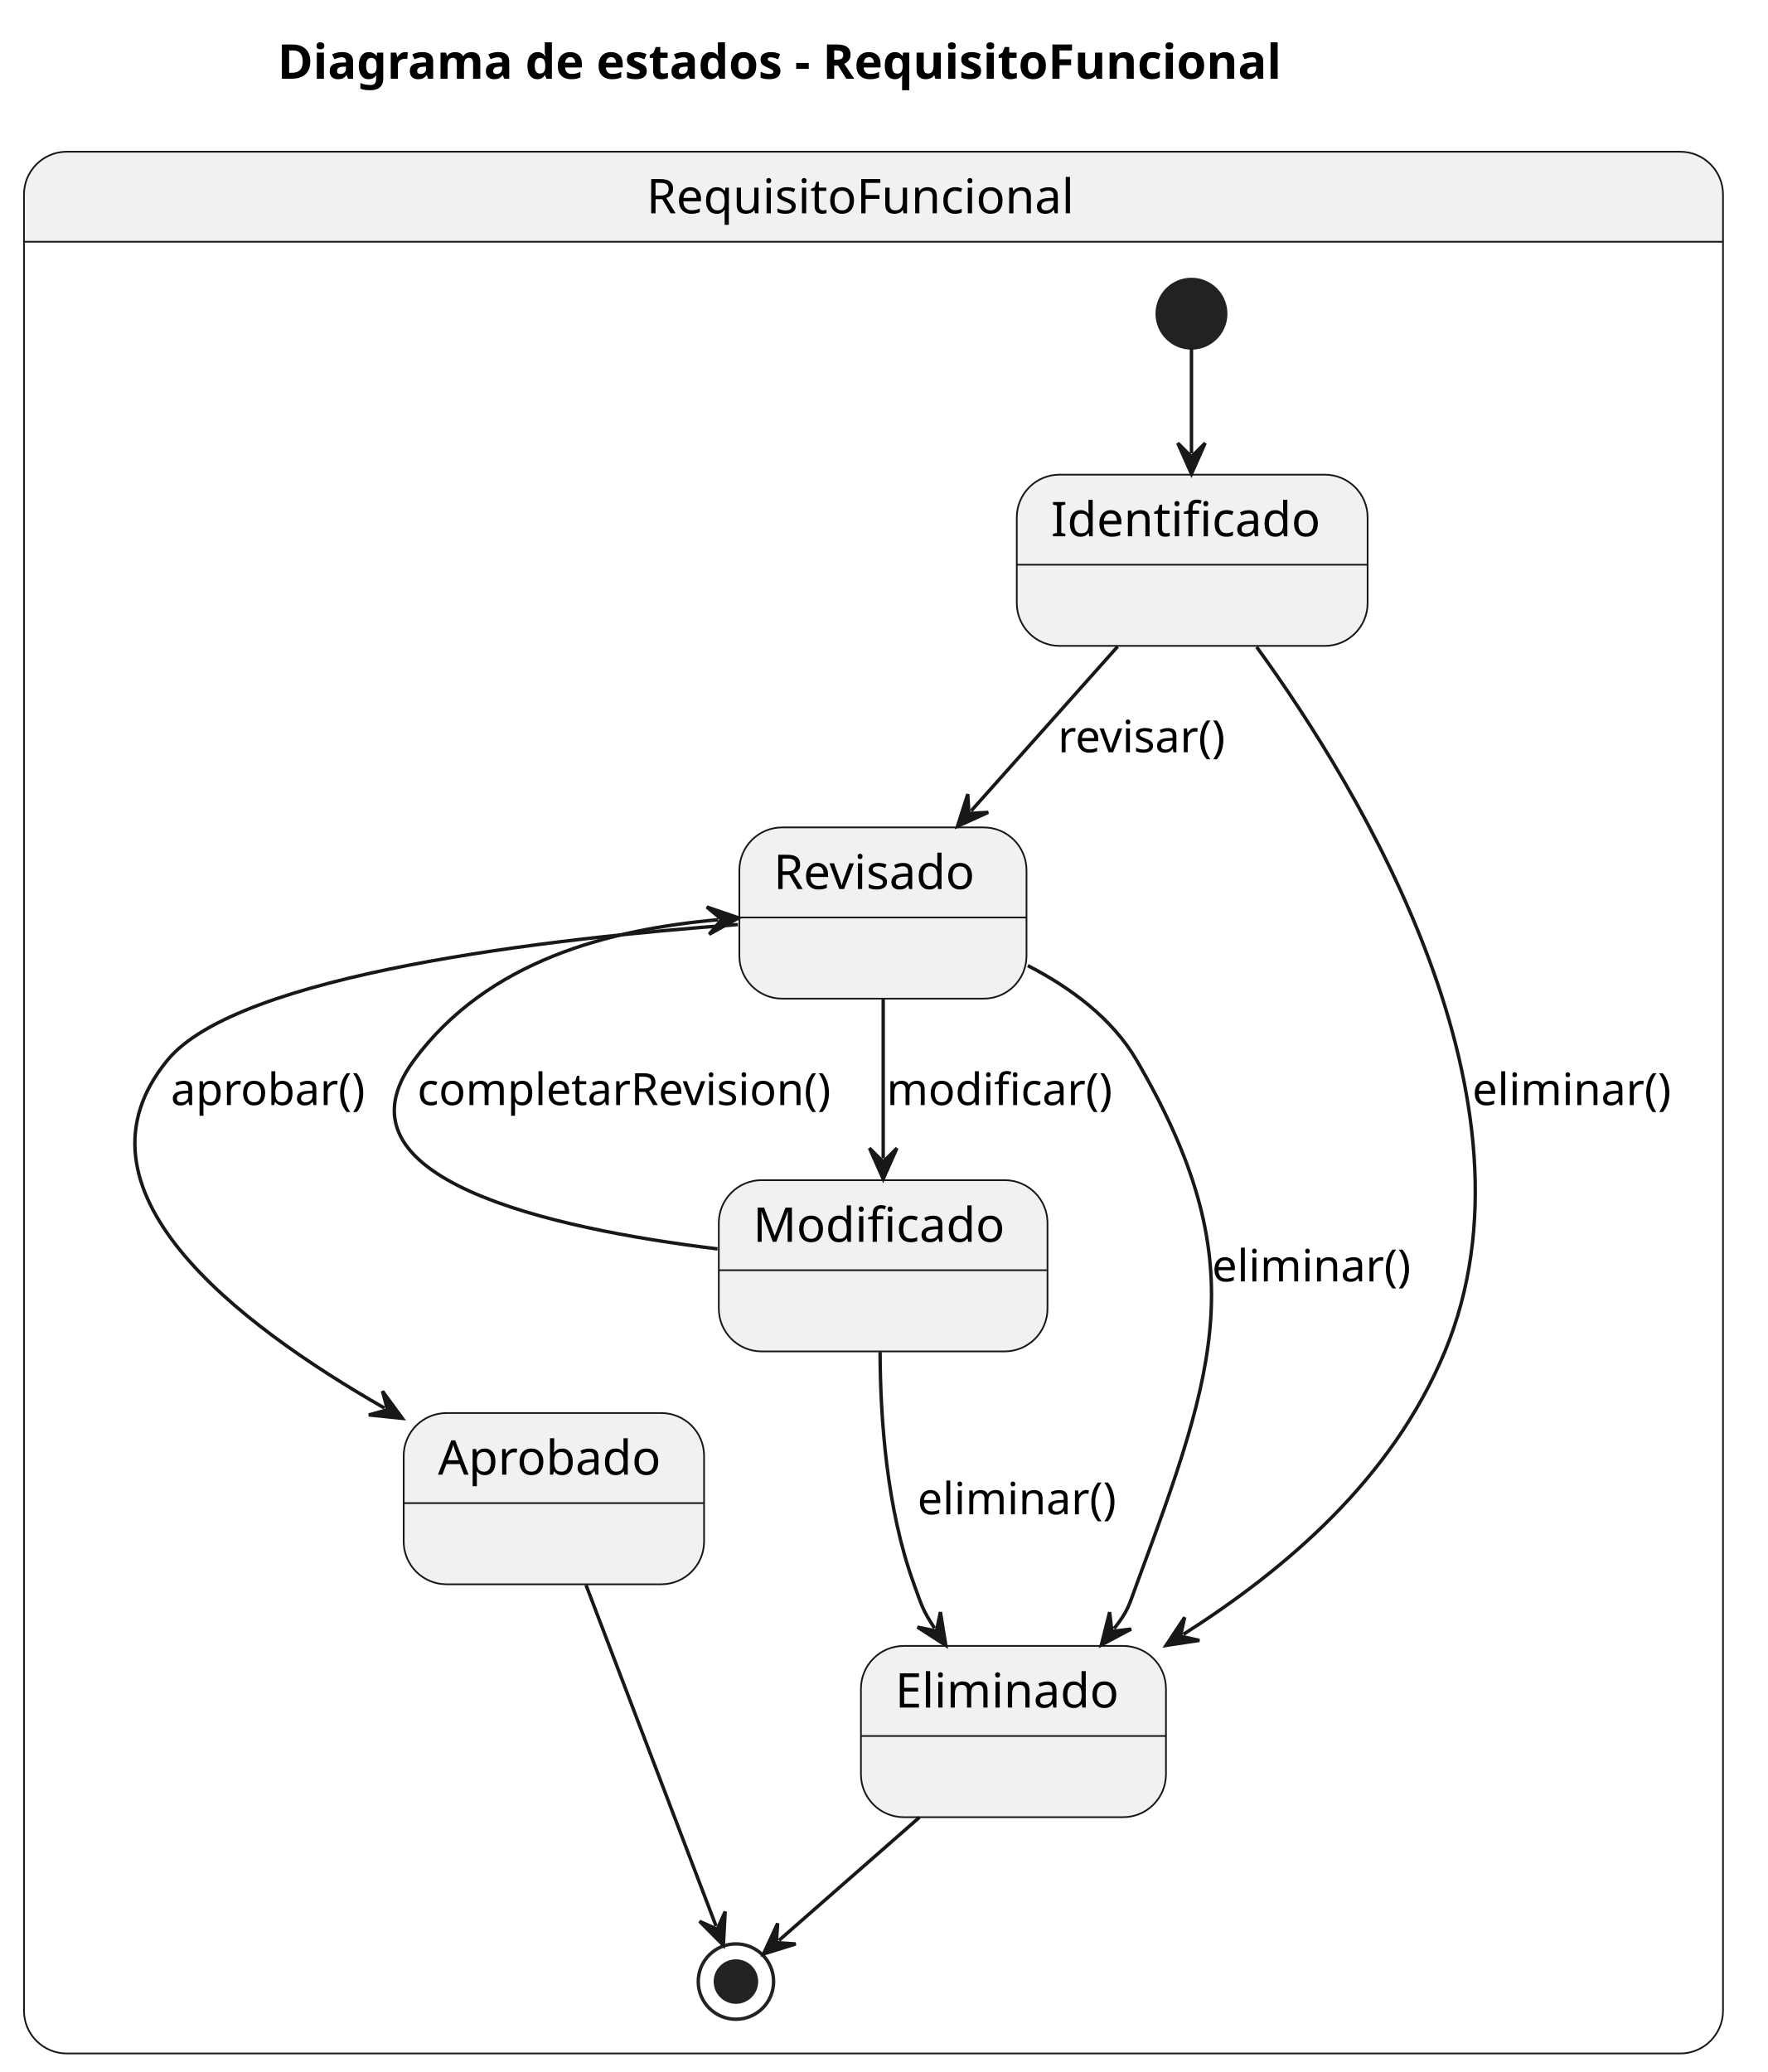
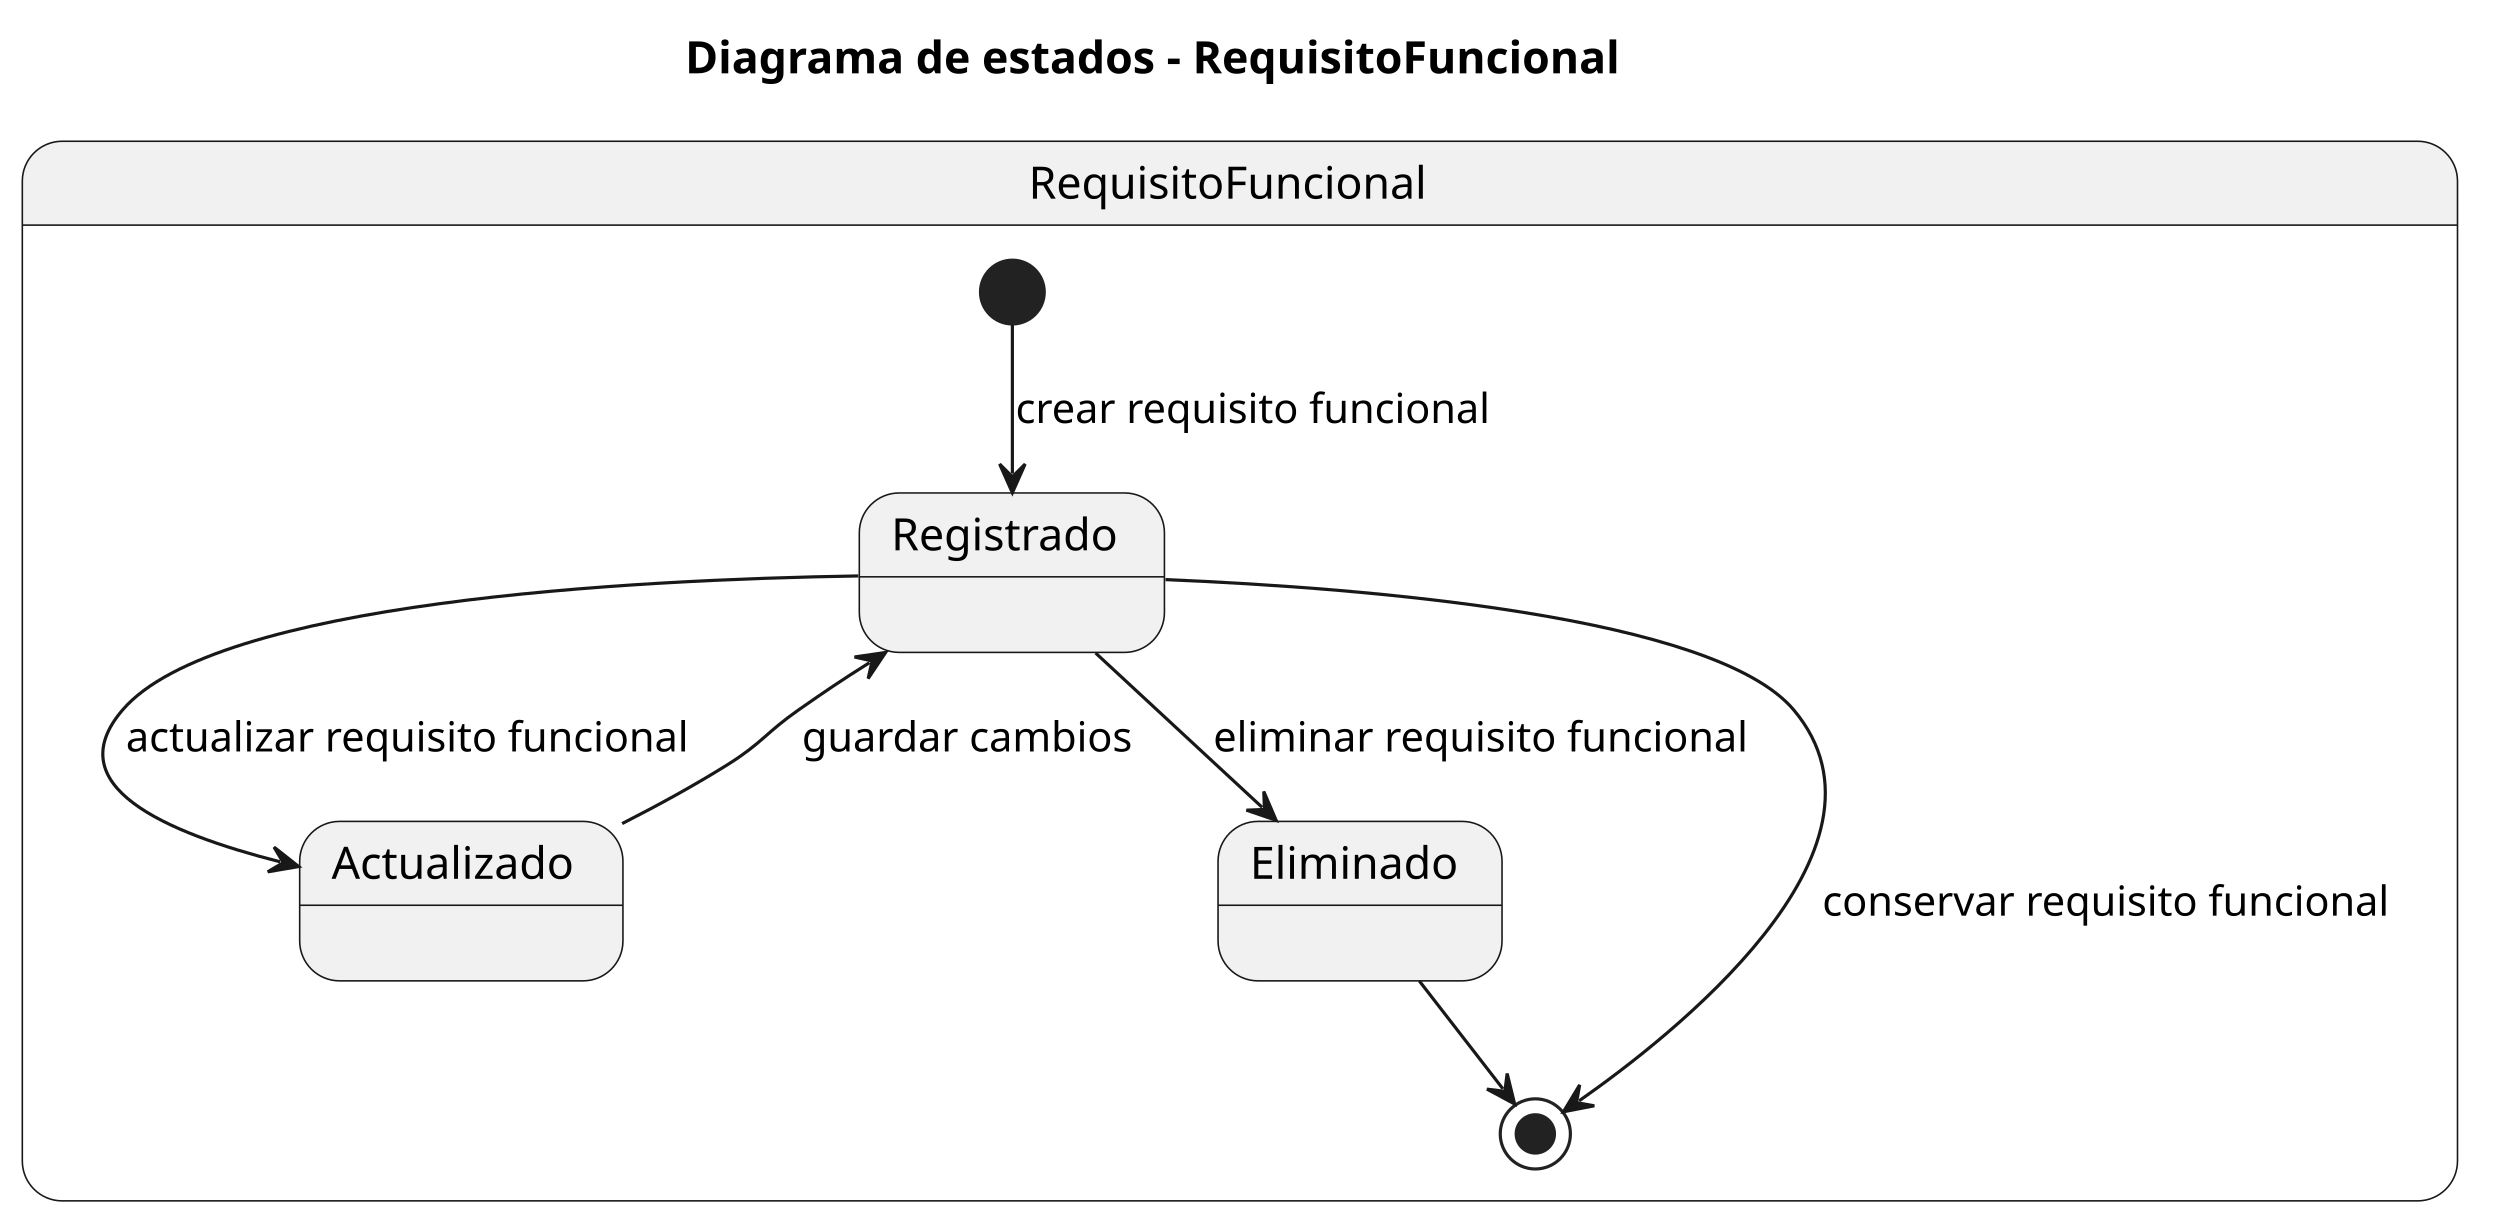
- <svg xmlns="http://www.w3.org/2000/svg" contentStyleType="text/css" data-diagram-type="STATE" height="605px" preserveAspectRatio="none" style="width:516px;height:605px;background:#FFFFFF;" version="1.1" viewBox="0 0 516 605" width="516px" zoomAndPan="magnify">
+ <svg xmlns="http://www.w3.org/2000/svg" contentStyleType="text/css" data-diagram-type="STATE" height="382px" preserveAspectRatio="none" style="width:784px;height:382px;background:#FFFFFF;" version="1.1" viewBox="0 0 784 382" width="784px" zoomAndPan="magnify">
  <defs />
  <g>
    <g class="title" data-source-line="1">
-       <text fill="#000000" font-family="sans-serif" font-size="14" font-weight="bold" lengthAdjust="spacing" textLength="333.97" x="81.041" y="22.995">Diagrama de estados - RequisitoFuncional</text>
+       <text fill="#000000" font-family="sans-serif" font-size="14" font-weight="bold" lengthAdjust="spacing" textLength="333.97" x="214.851" y="22.995">Diagrama de estados - RequisitoFuncional</text>
    </g>
-     <path d="M19.5,44.297 L490.551,44.297 A12.5,12.5 0 0 1 503.051,56.797 L503.051,70.594 L7,70.594 L7,56.797 A12.5,12.5 0 0 1 19.5,44.297" fill="#F1F1F1" />
-     <rect fill="none" height="555.297" rx="12.5" ry="12.5" style="stroke:#181818;stroke-width:0.5;" width="496.051" x="7" y="44.297" />
-     <line style="stroke:#181818;stroke-width:0.5;" x1="7" x2="503.051" y1="70.594" y2="70.594" />
-     <text fill="#000000" font-family="sans-serif" font-size="14" lengthAdjust="spacing" textLength="132.522" x="188.765" y="62.292">RequisitoFuncional</text>
-     <ellipse cx="347.86" cy="91.594" fill="#222222" rx="10" ry="10" style="stroke:#222222;stroke-width:1;" />
-     <g id="RequisitoFuncional.Identificado">
-       <rect fill="#F1F1F1" height="50" rx="12.5" ry="12.5" style="stroke:#181818;stroke-width:0.5;" width="102.428" x="296.86" y="138.594" />
-       <line style="stroke:#181818;stroke-width:0.5;" x1="296.86" x2="399.288" y1="164.891" y2="164.891" />
-       <text fill="#000000" font-family="sans-serif" font-size="14" lengthAdjust="spacing" textLength="82.428" x="306.86" y="156.589">Identificado</text>
+     <path d="M19.5,44.297 L758.172,44.297 A12.5,12.5 0 0 1 770.672,56.797 L770.672,70.594 L7,70.594 L7,56.797 A12.5,12.5 0 0 1 19.5,44.297" fill="#F1F1F1" />
+     <rect fill="none" height="332.297" rx="12.5" ry="12.5" style="stroke:#181818;stroke-width:0.5;" width="763.672" x="7" y="44.297" />
+     <line style="stroke:#181818;stroke-width:0.5;" x1="7" x2="770.672" y1="70.594" y2="70.594" />
+     <text fill="#000000" font-family="sans-serif" font-size="14" lengthAdjust="spacing" textLength="132.522" x="322.575" y="62.292">RequisitoFuncional</text>
+     <g class="start_entity" data-qualified-name="RequisitoFuncional..start.RequisitoFuncional" data-source-line="4" id="ent0002">
+       <ellipse cx="317.48" cy="91.594" fill="#222222" rx="10" ry="10" style="stroke:#222222;stroke-width:1;" />
    </g>
-     <g id="RequisitoFuncional.Revisado">
-       <rect fill="#F1F1F1" height="50" rx="12.5" ry="12.5" style="stroke:#181818;stroke-width:0.5;" width="83.841" x="215.86" y="241.594" />
-       <line style="stroke:#181818;stroke-width:0.5;" x1="215.86" x2="299.701" y1="267.891" y2="267.891" />
-       <text fill="#000000" font-family="sans-serif" font-size="14" lengthAdjust="spacing" textLength="63.841" x="225.86" y="259.589">Revisado</text>
+     <g class="entity" data-qualified-name="RequisitoFuncional.Registrado" id="ent0003">
+       <rect fill="#F1F1F1" height="50" rx="12.5" ry="12.5" style="stroke:#181818;stroke-width:0.5;" width="95.688" x="269.48" y="154.594" />
+       <line style="stroke:#181818;stroke-width:0.5;" x1="269.48" x2="365.168" y1="180.891" y2="180.891" />
+       <text fill="#000000" font-family="sans-serif" font-size="14" lengthAdjust="spacing" textLength="75.688" x="279.48" y="172.589">Registrado</text>
    </g>
-     <g id="RequisitoFuncional.Modificado">
-       <rect fill="#F1F1F1" height="50" rx="12.5" ry="12.5" style="stroke:#181818;stroke-width:0.5;" width="95.968" x="209.86" y="344.594" />
-       <line style="stroke:#181818;stroke-width:0.5;" x1="209.86" x2="305.828" y1="370.891" y2="370.891" />
-       <text fill="#000000" font-family="sans-serif" font-size="14" lengthAdjust="spacing" textLength="75.968" x="219.86" y="362.589">Modificado</text>
+     <g class="entity" data-qualified-name="RequisitoFuncional.Actualizado" id="ent0005">
+       <rect fill="#F1F1F1" height="50" rx="12.5" ry="12.5" style="stroke:#181818;stroke-width:0.5;" width="101.375" x="93.98" y="257.594" />
+       <line style="stroke:#181818;stroke-width:0.5;" x1="93.98" x2="195.355" y1="283.891" y2="283.891" />
+       <text fill="#000000" font-family="sans-serif" font-size="14" lengthAdjust="spacing" textLength="81.375" x="103.98" y="275.589">Actualizado</text>
    </g>
-     <g id="RequisitoFuncional.Aprobado">
-       <rect fill="#F1F1F1" height="50" rx="12.5" ry="12.5" style="stroke:#181818;stroke-width:0.5;" width="87.703" x="117.86" y="412.594" />
-       <line style="stroke:#181818;stroke-width:0.5;" x1="117.86" x2="205.563" y1="438.891" y2="438.891" />
-       <text fill="#000000" font-family="sans-serif" font-size="14" lengthAdjust="spacing" textLength="67.703" x="127.86" y="430.589">Aprobado</text>
+     <g class="entity" data-qualified-name="RequisitoFuncional.Eliminado" id="ent0008">
+       <rect fill="#F1F1F1" height="50" rx="12.5" ry="12.5" style="stroke:#181818;stroke-width:0.5;" width="89.057" x="381.98" y="257.594" />
+       <line style="stroke:#181818;stroke-width:0.5;" x1="381.98" x2="471.037" y1="283.891" y2="283.891" />
+       <text fill="#000000" font-family="sans-serif" font-size="14" lengthAdjust="spacing" textLength="69.057" x="391.98" y="275.589">Eliminado</text>
    </g>
-     <g id="RequisitoFuncional.Eliminado">
-       <rect fill="#F1F1F1" height="50" rx="12.5" ry="12.5" style="stroke:#181818;stroke-width:0.5;" width="89.057" x="251.36" y="480.594" />
-       <line style="stroke:#181818;stroke-width:0.5;" x1="251.36" x2="340.417" y1="506.891" y2="506.891" />
-       <text fill="#000000" font-family="sans-serif" font-size="14" lengthAdjust="spacing" textLength="69.057" x="261.36" y="498.589">Eliminado</text>
+     <g class="end_entity" data-qualified-name="RequisitoFuncional..end.RequisitoFuncional" data-source-line="11" id="ent0010">
+       <ellipse cx="481.48" cy="355.594" fill="none" rx="11" ry="11" style="stroke:#222222;stroke-width:1;" />
+       <ellipse cx="481.48" cy="355.594" fill="#222222" rx="6" ry="6" style="stroke:#222222;stroke-width:1;" />
    </g>
-     <ellipse cx="214.86" cy="578.594" fill="none" rx="11" ry="11" style="stroke:#222222;stroke-width:1;" />
-     <ellipse cx="214.86" cy="578.594" fill="#222222" rx="6" ry="6" style="stroke:#222222;stroke-width:1;" />
-     <g class="link" data-entity-1=".start.RequisitoFuncional" data-entity-2="Identificado" data-source-line="5" data-uid="lnk4" id="link_.start.RequisitoFuncional_Identificado">
-       <path d="M347.86,101.744 C347.86,111.014 347.86,119.734 347.86,132.374" fill="none" id="*start*RequisitoFuncional-to-Identificado" style="stroke:#181818;stroke-width:1;" />
-       <polygon fill="#181818" points="347.86,138.374,351.86,129.374,347.86,133.374,343.86,129.374,347.86,138.374" style="stroke:#181818;stroke-width:1;" />
+     <g class="link" data-entity-1="ent0002" data-entity-2="ent0003" data-link-type="dependency" data-source-line="4" id="lnk4">
+       <path d="M317.48,101.794 C317.48,114.274 317.48,131.014 317.48,148.524" fill="none" id="*start*RequisitoFuncional-to-Registrado" style="stroke:#181818;stroke-width:1;" />
+       <polygon fill="#181818" points="317.48,154.524,321.48,145.524,317.48,149.524,313.48,145.524,317.48,154.524" style="stroke:#181818;stroke-width:1;" />
+       <text fill="#000000" font-family="sans-serif" font-size="13" lengthAdjust="spacing" textLength="158.533" x="318.48" y="132.661">crear requisito funcional</text>
    </g>
-     <g class="link" data-entity-1="Identificado" data-entity-2="Revisado" data-source-line="6" data-uid="lnk6" id="link_Identificado_Revisado">
-       <path d="M326.3,188.784 C312.16,204.664 297.711,220.863 283.541,236.773" fill="none" id="Identificado-to-Revisado" style="stroke:#181818;stroke-width:1;" />
-       <polygon fill="#181818" points="279.55,241.254,288.523,237.193,282.875,237.52,282.549,231.873,279.55,241.254" style="stroke:#181818;stroke-width:1;" />
-       <text fill="#000000" font-family="sans-serif" font-size="13" lengthAdjust="spacing" textLength="54.876" x="308.86" y="219.661">revisar()</text>
+     <g class="link" data-entity-1="ent0003" data-entity-2="ent0005" data-link-type="dependency" data-source-line="6" id="lnk6">
+       <path d="M269.19,180.614 C197.37,181.774 67.68,188.674 38.48,222.594 C18,246.374 51.456,260.98 87.856,270.27" fill="none" id="Registrado-to-Actualizado" style="stroke:#181818;stroke-width:1;" />
+       <polygon fill="#181818" points="93.67,271.754,85.939,265.652,88.825,270.517,83.96,273.404,93.67,271.754" style="stroke:#181818;stroke-width:1;" />
+       <text fill="#000000" font-family="sans-serif" font-size="13" lengthAdjust="spacing" textLength="188.506" x="39.48" y="235.661">actualizar requisito funcional</text>
    </g>
-     <g class="link" data-entity-1="Revisado" data-entity-2="Modificado" data-source-line="7" data-uid="lnk8" id="link_Revisado_Modificado">
-       <path d="M257.86,291.784 C257.86,307.664 257.86,322.344 257.86,338.254" fill="none" id="Revisado-to-Modificado" style="stroke:#181818;stroke-width:1;" />
-       <polygon fill="#181818" points="257.86,344.254,261.86,335.254,257.86,339.254,253.86,335.254,257.86,344.254" style="stroke:#181818;stroke-width:1;" />
-       <text fill="#000000" font-family="sans-serif" font-size="13" lengthAdjust="spacing" textLength="71.272" x="258.86" y="322.661">modificar()</text>
+     <g class="link" data-entity-1="ent0005" data-entity-2="ent0003" data-link-type="dependency" data-source-line="7" id="lnk7">
+       <path d="M195.1,258.274 C206.32,252.564 217.98,246.184 228.48,239.594 C238.94,233.024 240.34,229.664 250.48,222.594 C259.15,216.544 263.585,213.534 272.655,207.814" fill="none" id="Actualizado-to-Registrado" style="stroke:#181818;stroke-width:1;" />
+       <polygon fill="#181818" points="277.73,204.614,267.984,206.031,273.501,207.281,272.251,212.798,277.73,204.614" style="stroke:#181818;stroke-width:1;" />
+       <text fill="#000000" font-family="sans-serif" font-size="13" lengthAdjust="spacing" textLength="109.865" x="251.48" y="235.661">guardar cambios</text>
    </g>
-     <g class="link" data-entity-1="Modificado" data-entity-2="Revisado" data-source-line="8" data-uid="lnk9" id="link_Modificado_Revisado">
-       <path d="M209.49,364.664 C160.49,358.704 95.3,344.164 120.86,309.594 C142.45,280.384 178.004,271.366 209.694,268.546" fill="none" id="Modificado-to-Revisado" style="stroke:#181818;stroke-width:1;" />
-       <polygon fill="#181818" points="215.67,268.014,206.351,264.827,210.69,268.457,207.06,272.796,215.67,268.014" style="stroke:#181818;stroke-width:1;" />
-       <text fill="#000000" font-family="sans-serif" font-size="13" lengthAdjust="spacing" textLength="131.092" x="121.86" y="322.661">completarRevision()</text>
+     <g class="link" data-entity-1="ent0003" data-entity-2="ent0008" data-link-type="dependency" data-source-line="9" id="lnk9">
+       <path d="M343.58,204.784 C360.72,220.664 378.64,237.264 395.8,253.174" fill="none" id="Registrado-to-Eliminado" style="stroke:#181818;stroke-width:1;" />
+       <polygon fill="#181818" points="400.2,257.254,396.32,248.202,396.533,253.854,390.881,254.068,400.2,257.254" style="stroke:#181818;stroke-width:1;" />
+       <text fill="#000000" font-family="sans-serif" font-size="13" lengthAdjust="spacing" textLength="177.779" x="380.48" y="235.661">eliminar requisito funcional</text>
    </g>
-     <g class="link" data-entity-1="Revisado" data-entity-2="Aprobado" data-source-line="9" data-uid="lnk11" id="link_Revisado_Aprobado">
-       <path d="M215.43,269.954 C160.54,273.994 69.49,284.394 48.86,309.594 C18,347.264 68.655,386.149 112.275,411.159" fill="none" id="Revisado-to-Aprobado" style="stroke:#181818;stroke-width:1;" />
-       <polygon fill="#181818" points="117.48,414.144,111.662,406.197,113.142,411.657,107.683,413.137,117.48,414.144" style="stroke:#181818;stroke-width:1;" />
-       <text fill="#000000" font-family="sans-serif" font-size="13" lengthAdjust="spacing" textLength="61.223" x="49.86" y="322.661">aprobar()</text>
+     <g class="link" data-entity-1="ent0003" data-entity-2="ent0010" data-link-type="dependency" data-source-line="11" id="lnk11">
+       <path d="M365.5,181.764 C429.55,184.444 537.79,193.314 562.48,222.594 C599.57,266.584 522.958,325.826 495.218,345.216" fill="none" id="Registrado-to-*end*RequisitoFuncional" style="stroke:#181818;stroke-width:1;" />
+       <polygon fill="#181818" points="490.3,348.654,499.968,346.776,494.398,345.789,495.385,340.219,490.3,348.654" style="stroke:#181818;stroke-width:1;" />
+       <text fill="#000000" font-family="sans-serif" font-size="13" lengthAdjust="spacing" textLength="189.192" x="571.48" y="287.161">conservar requisito funcional</text>
    </g>
-     <g class="link" data-entity-1="Identificado" data-entity-2="Eliminado" data-source-line="10" data-uid="lnk13" id="link_Identificado_Eliminado">
-       <path d="M366.89,188.894 C397.69,231.374 452.12,321.544 421.86,394.594 C406.3,432.154 375.138,458.307 345.498,477.217" fill="none" id="Identificado-to-Eliminado" style="stroke:#181818;stroke-width:1;" />
-       <polygon fill="#181818" points="340.44,480.444,350.179,478.975,344.655,477.755,345.876,472.231,340.44,480.444" style="stroke:#181818;stroke-width:1;" />
-       <text fill="#000000" font-family="sans-serif" font-size="13" lengthAdjust="spacing" textLength="63.191" x="429.86" y="322.661">eliminar()</text>
-     </g>
-     <g class="link" data-entity-1="Revisado" data-entity-2="Eliminado" data-source-line="11" data-uid="lnk14" id="link_Revisado_Eliminado">
-       <path d="M300.08,281.944 C312.53,288.364 324.72,297.334 331.86,309.594 C366.07,368.354 355.45,398.814 331.86,462.594 C329.53,468.904 329.479,470.17 325.259,475.56" fill="none" id="Revisado-to-Eliminado" style="stroke:#181818;stroke-width:1;" />
-       <polygon fill="#181818" points="321.56,480.284,330.258,475.663,324.642,476.347,323.959,470.731,321.56,480.284" style="stroke:#181818;stroke-width:1;" />
-       <text fill="#000000" font-family="sans-serif" font-size="13" lengthAdjust="spacing" textLength="63.191" x="353.86" y="374.161">eliminar()</text>
-     </g>
-     <g class="link" data-entity-1="Modificado" data-entity-2="Eliminado" data-source-line="12" data-uid="lnk15" id="link_Modificado_Eliminado">
-       <path d="M256.95,394.764 C257.01,413.764 258.8,440.594 266.86,462.594 C269.11,468.754 269.205,469.833 272.856,475.413" fill="none" id="Modificado-to-Eliminado" style="stroke:#181818;stroke-width:1;" />
-       <polygon fill="#181818" points="276.14,480.434,274.561,470.712,273.403,476.249,267.866,475.092,276.14,480.434" style="stroke:#181818;stroke-width:1;" />
-       <text fill="#000000" font-family="sans-serif" font-size="13" lengthAdjust="spacing" textLength="63.191" x="267.86" y="442.161">eliminar()</text>
-     </g>
-     <g class="link" data-entity-1="Aprobado" data-entity-2=".end.RequisitoFuncional" data-source-line="13" data-uid="lnk17" id="link_Aprobado_.end.RequisitoFuncional">
-       <path d="M171.09,462.804 C182.95,493.914 200.853,540.867 209.053,562.377" fill="none" id="Aprobado-to-*end*RequisitoFuncional" style="stroke:#181818;stroke-width:1;" />
-       <polygon fill="#181818" points="211.19,567.984,211.722,558.149,209.409,563.312,204.246,560.999,211.19,567.984" style="stroke:#181818;stroke-width:1;" />
-     </g>
-     <g class="link" data-entity-1="Eliminado" data-entity-2=".end.RequisitoFuncional" data-source-line="14" data-uid="lnk18" id="link_Eliminado_.end.RequisitoFuncional">
-       <path d="M268.44,530.634 C252.46,544.634 237.962,557.338 227.422,566.578" fill="none" id="Eliminado-to-*end*RequisitoFuncional" style="stroke:#181818;stroke-width:1;" />
-       <polygon fill="#181818" points="222.91,570.534,232.315,567.609,226.67,567.238,227.041,561.593,222.91,570.534" style="stroke:#181818;stroke-width:1;" />
+     <g class="link" data-entity-1="ent0008" data-entity-2="ent0010" data-link-type="dependency" data-source-line="12" id="lnk12">
+       <path d="M445.1,307.634 C455.44,320.984 463.996,332.02 471.316,341.47" fill="none" id="Eliminado-to-*end*RequisitoFuncional" style="stroke:#181818;stroke-width:1;" />
+       <polygon fill="#181818" points="474.99,346.214,472.641,336.649,471.928,342.261,466.316,341.548,474.99,346.214" style="stroke:#181818;stroke-width:1;" />
    </g>
  </g>
</svg>
